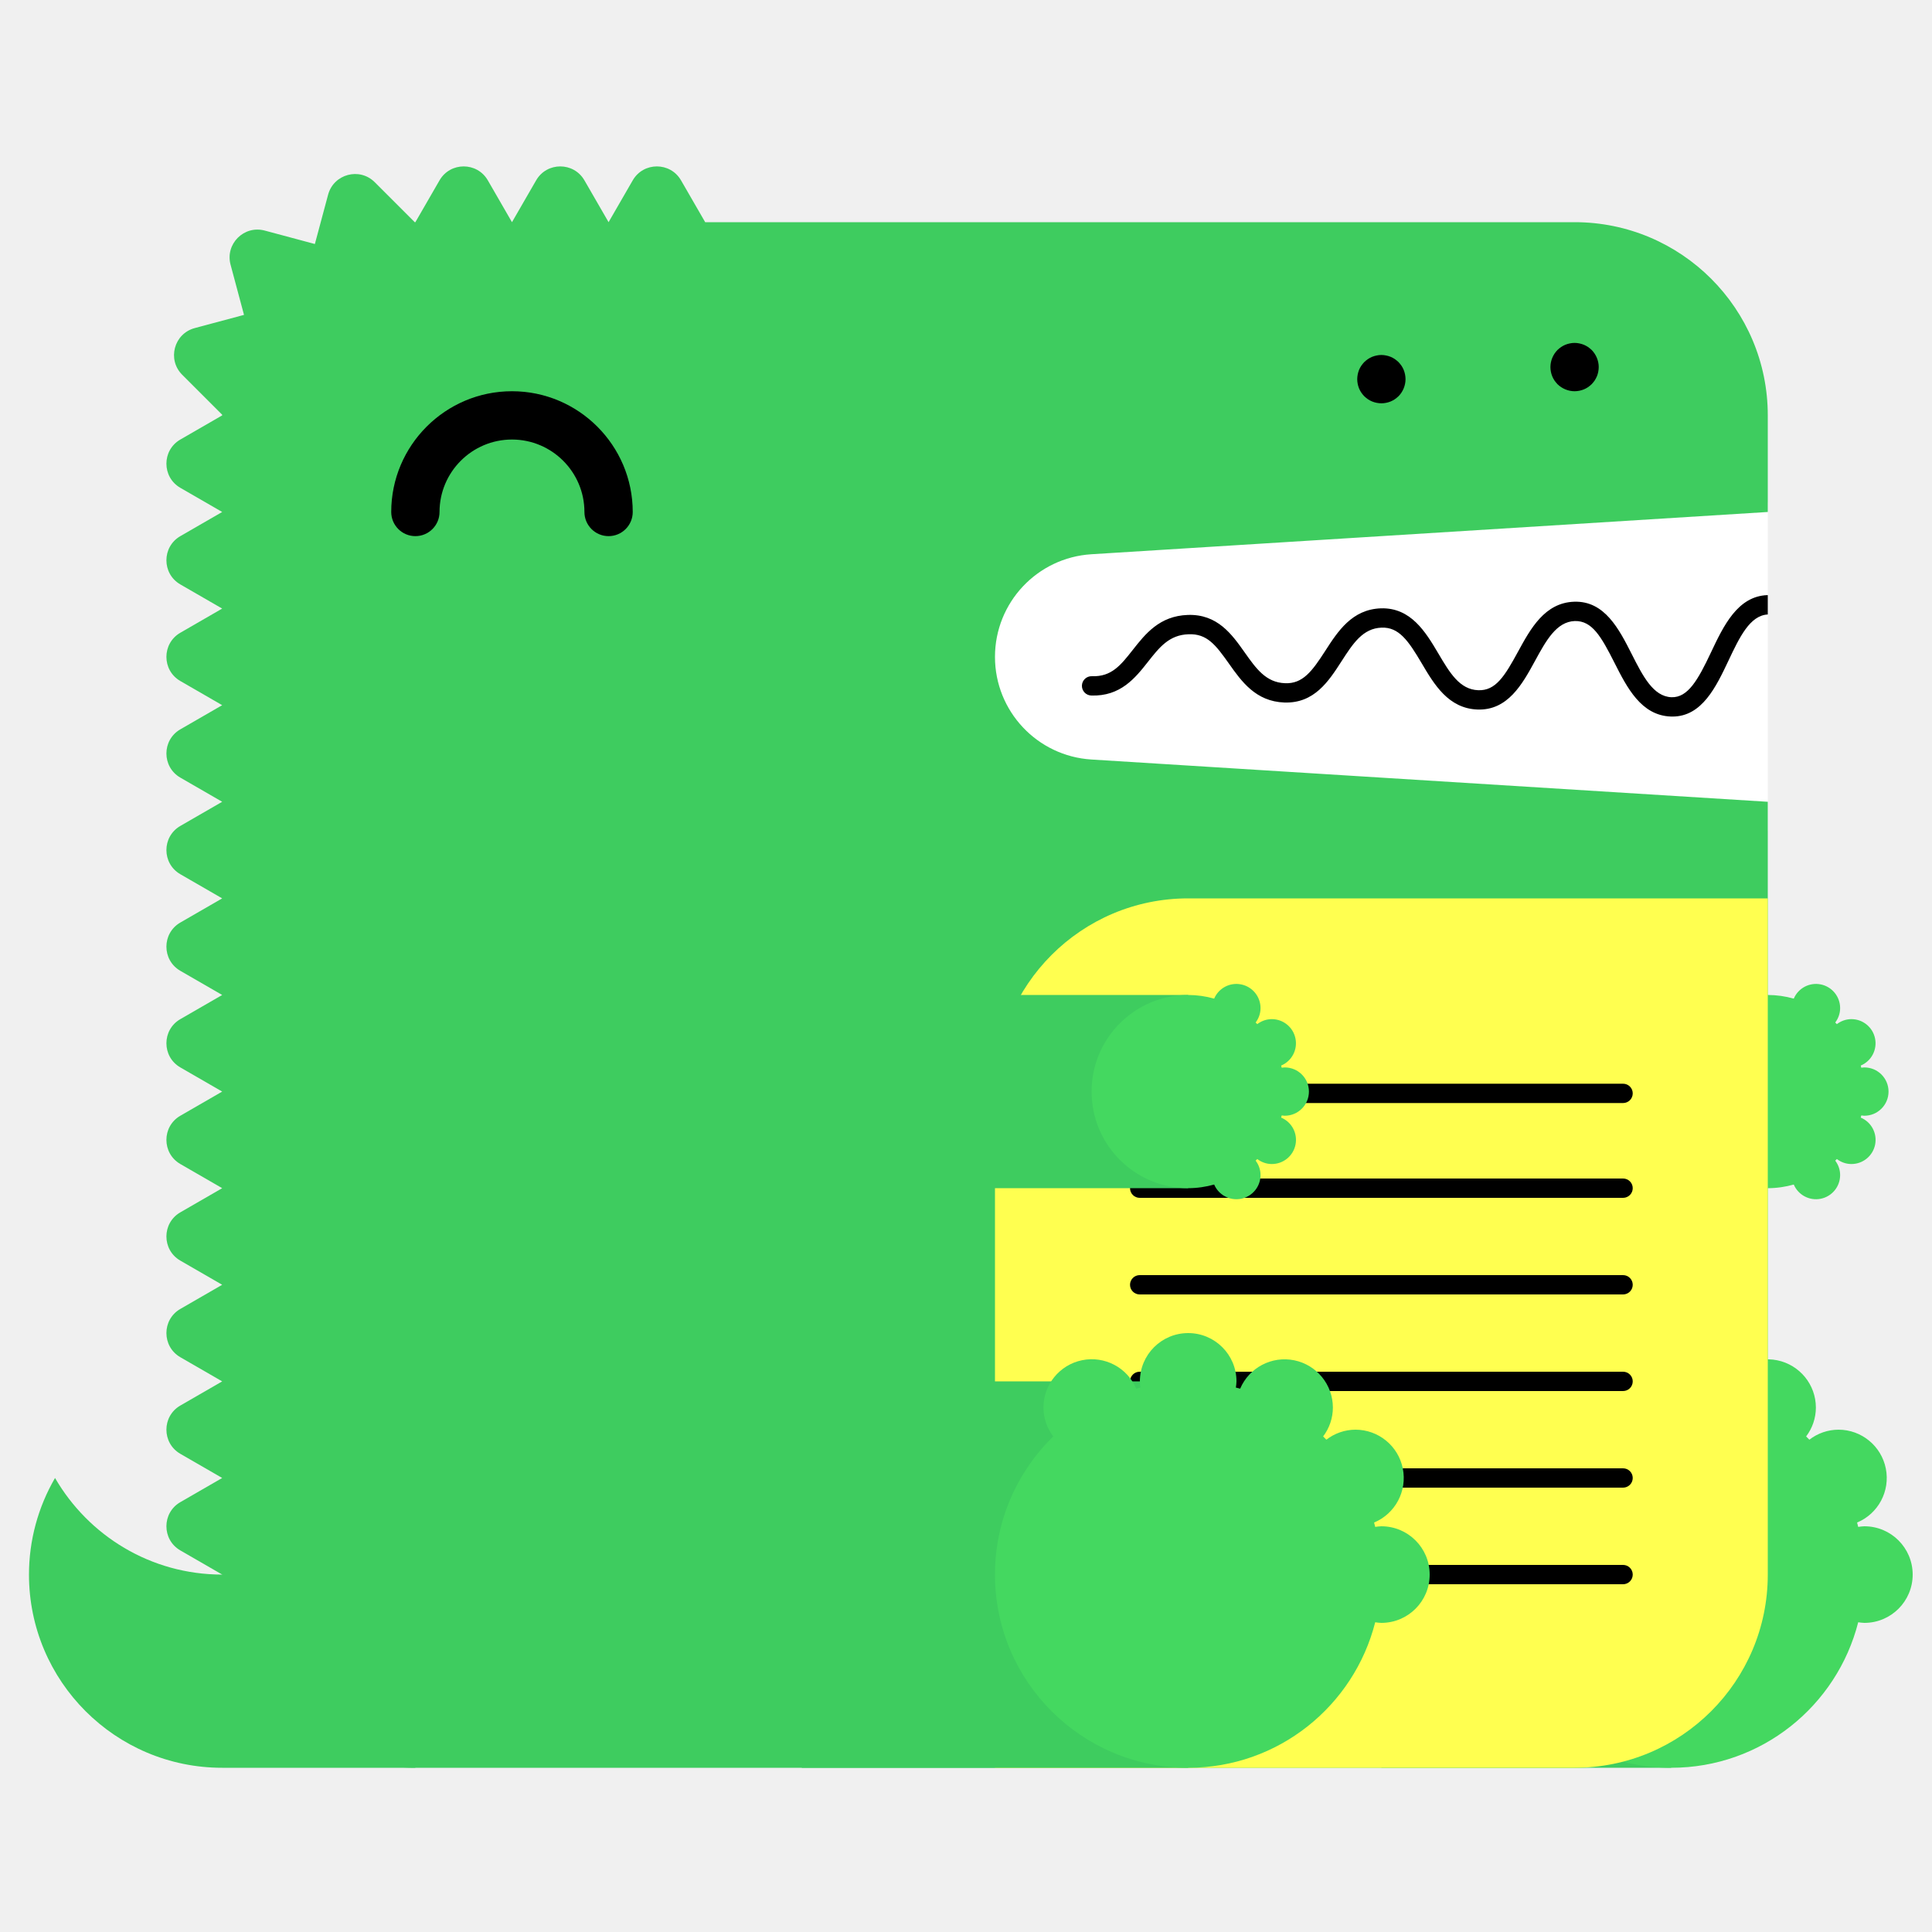
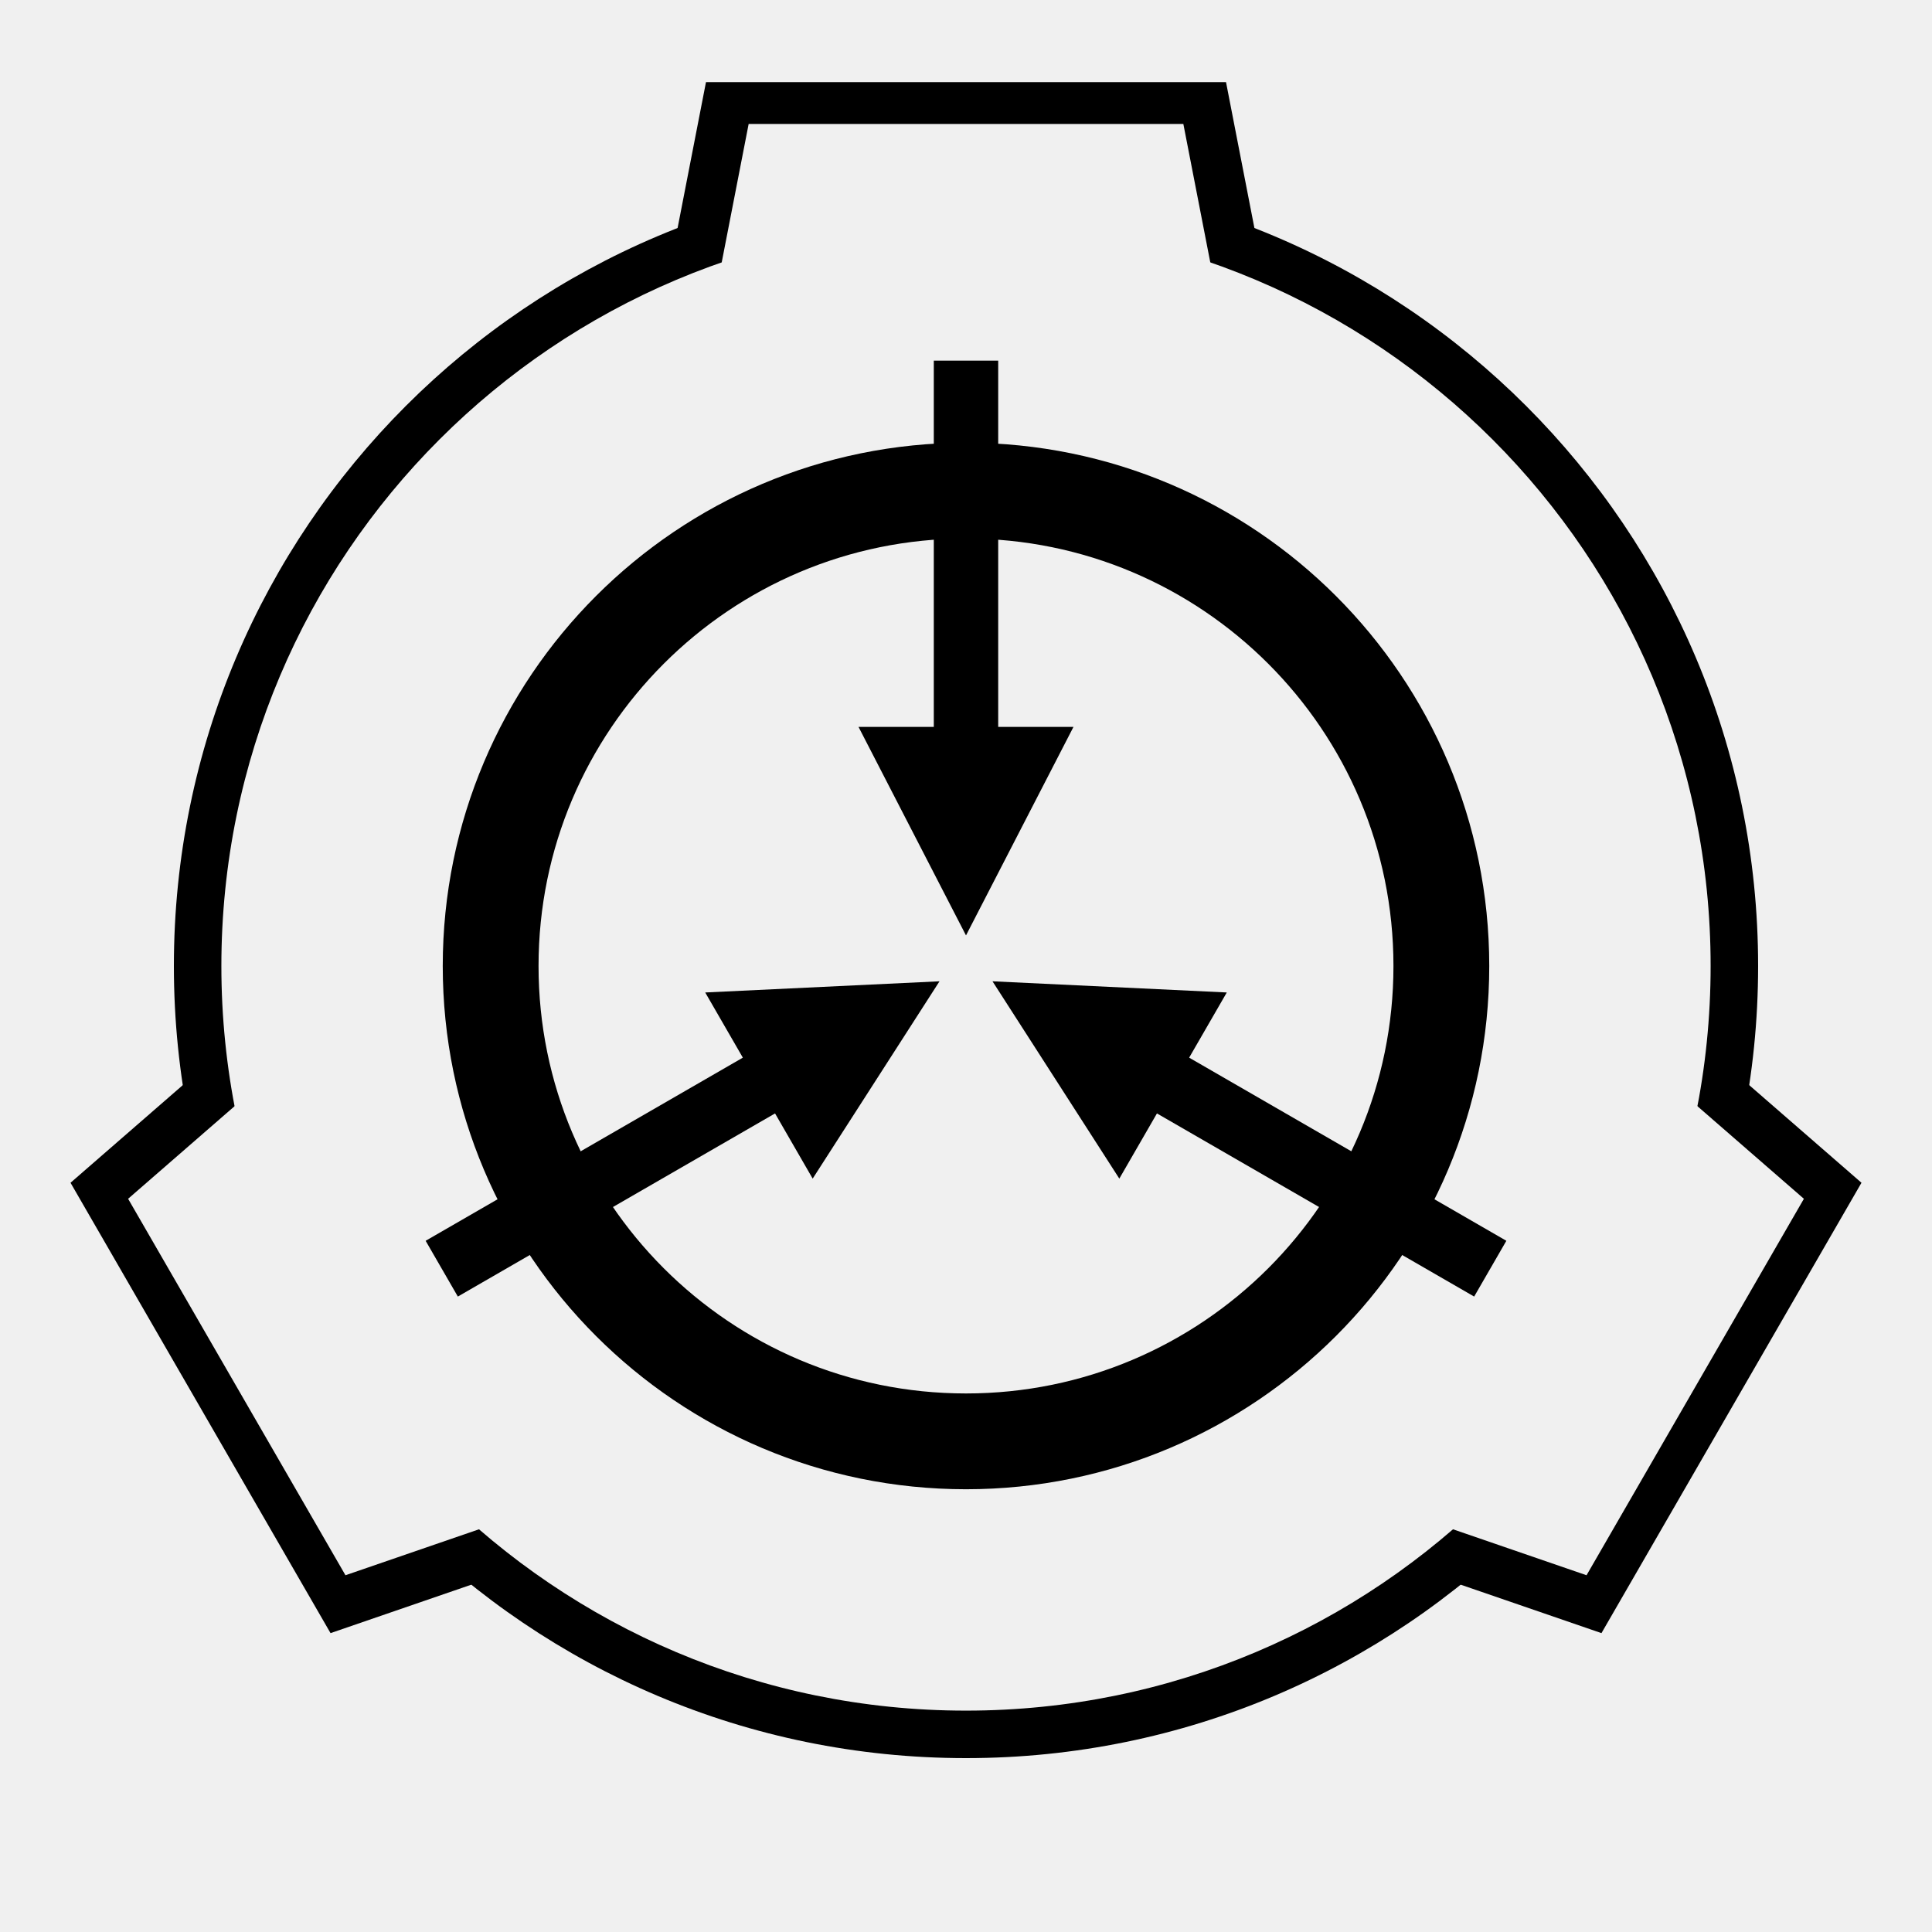
- <svg xmlns="http://www.w3.org/2000/svg" width="200" height="200" viewBox="0 0 200 200">
-   <g fill="none" fill-rule="evenodd">
-     <path fill="#FFF" d="M99 52h84v34H99z" />
-     <path d="M23 163c-7.398 0-13.843-4.027-17.303-10A19.886 19.886 0 0 0 3 163c0 11.046 8.954 20 20 20h20v-20H23z" fill="#3ECC5F" />
-     <path d="M112.98 57.376L183 53V43c0-11.046-8.954-20-20-20H73l-2.5-4.33c-1.112-1.925-3.889-1.925-5 0L63 23l-2.5-4.33c-1.111-1.925-3.889-1.925-5 0L53 23l-2.5-4.33c-1.111-1.925-3.889-1.925-5 0L43 23c-.022 0-.042.003-.065.003l-4.142-4.141c-1.57-1.571-4.252-.853-4.828 1.294l-1.369 5.104-5.192-1.392c-2.148-.575-4.111 1.389-3.535 3.536l1.39 5.193-5.102 1.367c-2.148.576-2.867 3.259-1.296 4.83l4.142 4.142c0 .021-.003.042-.003.064l-4.33 2.5c-1.925 1.111-1.925 3.889 0 5L23 53l-4.33 2.5c-1.925 1.111-1.925 3.889 0 5L23 63l-4.33 2.5c-1.925 1.111-1.925 3.889 0 5L23 73l-4.33 2.5c-1.925 1.111-1.925 3.889 0 5L23 83l-4.33 2.5c-1.925 1.111-1.925 3.889 0 5L23 93l-4.33 2.5c-1.925 1.111-1.925 3.889 0 5L23 103l-4.33 2.5c-1.925 1.111-1.925 3.889 0 5L23 113l-4.33 2.5c-1.925 1.111-1.925 3.889 0 5L23 123l-4.33 2.5c-1.925 1.111-1.925 3.889 0 5L23 133l-4.33 2.5c-1.925 1.111-1.925 3.889 0 5L23 143l-4.33 2.5c-1.925 1.111-1.925 3.889 0 5L23 153l-4.33 2.5c-1.925 1.111-1.925 3.889 0 5L23 163c0 11.046 8.954 20 20 20h120c11.046 0 20-8.954 20-20V83l-70.02-4.376A10.645 10.645 0 0 1 103 68c0-5.621 4.37-10.273 9.98-10.624" fill="#3ECC5F" />
-     <path fill="#3ECC5F" d="M143 183h30v-40h-30z" />
-     <path d="M193 158c-.219 0-.428.037-.639.064-.038-.15-.074-.301-.116-.451A5 5 0 0 0 190.32 148a4.96 4.96 0 0 0-3.016 1.036 26.531 26.531 0 0 0-.335-.336 4.955 4.955 0 0 0 1.011-2.987 5 5 0 0 0-9.599-1.959c-.148-.042-.297-.077-.445-.115.027-.211.064-.42.064-.639a5 5 0 0 0-5-5 5 5 0 0 0-5 5c0 .219.037.428.064.639-.148.038-.297.073-.445.115a4.998 4.998 0 0 0-9.599 1.959c0 1.125.384 2.151 1.011 2.987-3.717 3.632-6.031 8.693-6.031 14.3 0 11.046 8.954 20 20 20 9.339 0 17.16-6.41 19.361-15.064.211.027.42.064.639.064a5 5 0 0 0 5-5 5 5 0 0 0-5-5" fill="#44D860" />
-     <path fill="#3ECC5F" d="M153 123h30v-20h-30z" />
-     <path d="M193 115.5a2.5 2.5 0 1 0 0-5c-.109 0-.214.019-.319.032-.02-.075-.037-.15-.058-.225a2.501 2.501 0 0 0-.963-4.807c-.569 0-1.088.197-1.508.518a6.653 6.653 0 0 0-.168-.168c.314-.417.506-.931.506-1.494a2.5 2.5 0 0 0-4.8-.979A9.987 9.987 0 0 0 183 103c-5.522 0-10 4.478-10 10s4.478 10 10 10c.934 0 1.833-.138 2.69-.377a2.5 2.5 0 0 0 4.8-.979c0-.563-.192-1.077-.506-1.494.057-.055.113-.111.168-.168.42.321.939.518 1.508.518a2.5 2.5 0 0 0 .963-4.807c.021-.074.038-.15.058-.225.105.013.21.032.319.032" fill="#44D860" />
-     <path d="M63 55.5a2.5 2.5 0 0 1-2.5-2.5c0-4.136-3.364-7.5-7.5-7.5s-7.5 3.364-7.5 7.5a2.5 2.5 0 1 1-5 0c0-6.893 5.607-12.5 12.5-12.5S65.5 46.107 65.5 53a2.5 2.5 0 0 1-2.5 2.5" fill="#000" />
-     <path d="M103 183h60c11.046 0 20-8.954 20-20V93h-60c-11.046 0-20 8.954-20 20v70z" fill="#FFFF50" />
-     <path d="M168.02 124h-50.04a1 1 0 1 1 0-2h50.04a1 1 0 1 1 0 2m0 20h-50.04a1 1 0 1 1 0-2h50.04a1 1 0 1 1 0 2m0 20h-50.04a1 1 0 1 1 0-2h50.04a1 1 0 1 1 0 2m0-49.814h-50.04a1 1 0 1 1 0-2h50.04a1 1 0 1 1 0 2m0 19.814h-50.04a1 1 0 1 1 0-2h50.04a1 1 0 1 1 0 2m0 20h-50.04a1 1 0 1 1 0-2h50.04a1 1 0 1 1 0 2M183 61.611c-.012 0-.022-.006-.034-.005-3.09.105-4.552 3.196-5.842 5.923-1.346 2.85-2.387 4.703-4.093 4.647-1.889-.068-2.969-2.202-4.113-4.46-1.314-2.594-2.814-5.536-5.963-5.426-3.046.104-4.513 2.794-5.807 5.167-1.377 2.528-2.314 4.065-4.121 3.994-1.927-.07-2.951-1.805-4.136-3.813-1.321-2.236-2.848-4.75-5.936-4.664-2.994.103-4.465 2.385-5.763 4.4-1.373 2.13-2.335 3.428-4.165 3.351-1.973-.07-2.992-1.51-4.171-3.177-1.324-1.873-2.816-3.993-5.895-3.89-2.928.1-4.399 1.97-5.696 3.618-1.232 1.564-2.194 2.802-4.229 2.724a1 1 0 0 0-.072 2c3.017.101 4.545-1.8 5.872-3.487 1.177-1.496 2.193-2.787 4.193-2.855 1.926-.082 2.829 1.115 4.195 3.045 1.297 1.834 2.769 3.914 5.731 4.021 3.103.104 4.596-2.215 5.918-4.267 1.182-1.834 2.202-3.417 4.15-3.484 1.793-.067 2.769 1.35 4.145 3.681 1.297 2.197 2.766 4.686 5.787 4.796 3.125.108 4.634-2.62 5.949-5.035 1.139-2.088 2.214-4.06 4.119-4.126 1.793-.042 2.728 1.595 4.111 4.33 1.292 2.553 2.757 5.445 5.825 5.556l.169.003c3.064 0 4.518-3.075 5.805-5.794 1.139-2.41 2.217-4.68 4.067-4.773v-2z" fill="#000" />
-     <path fill="#3ECC5F" d="M83 183h40v-40H83z" />
-     <path d="M143 158c-.219 0-.428.037-.639.064-.038-.15-.074-.301-.116-.451A5 5 0 0 0 140.32 148a4.96 4.96 0 0 0-3.016 1.036 26.531 26.531 0 0 0-.335-.336 4.955 4.955 0 0 0 1.011-2.987 5 5 0 0 0-9.599-1.959c-.148-.042-.297-.077-.445-.115.027-.211.064-.42.064-.639a5 5 0 0 0-5-5 5 5 0 0 0-5 5c0 .219.037.428.064.639-.148.038-.297.073-.445.115a4.998 4.998 0 0 0-9.599 1.959c0 1.125.384 2.151 1.011 2.987-3.717 3.632-6.031 8.693-6.031 14.3 0 11.046 8.954 20 20 20 9.339 0 17.16-6.41 19.361-15.064.211.027.42.064.639.064a5 5 0 0 0 5-5 5 5 0 0 0-5-5" fill="#44D860" />
-     <path fill="#3ECC5F" d="M83 123h40v-20H83z" />
-     <path d="M133 115.5a2.5 2.5 0 1 0 0-5c-.109 0-.214.019-.319.032-.02-.075-.037-.15-.058-.225a2.501 2.501 0 0 0-.963-4.807c-.569 0-1.088.197-1.508.518a6.653 6.653 0 0 0-.168-.168c.314-.417.506-.931.506-1.494a2.5 2.5 0 0 0-4.8-.979A9.987 9.987 0 0 0 123 103c-5.522 0-10 4.478-10 10s4.478 10 10 10c.934 0 1.833-.138 2.69-.377a2.5 2.5 0 0 0 4.8-.979c0-.563-.192-1.077-.506-1.494.057-.055.113-.111.168-.168.42.321.939.518 1.508.518a2.5 2.5 0 0 0 .963-4.807c.021-.074.038-.15.058-.225.105.013.21.032.319.032" fill="#44D860" />
-     <path d="M143 41.75c-.16 0-.33-.02-.49-.05a2.52 2.52 0 0 1-.47-.14c-.15-.06-.29-.14-.431-.23-.13-.09-.259-.2-.38-.31-.109-.12-.219-.24-.309-.38s-.17-.28-.231-.43a2.619 2.619 0 0 1-.189-.96c0-.16.02-.33.05-.49.03-.16.08-.31.139-.47.061-.15.141-.29.231-.43.09-.13.2-.26.309-.38.121-.11.25-.22.38-.31.141-.09.281-.17.431-.23.149-.06.31-.11.47-.14.32-.07.65-.07.98 0 .159.03.32.08.47.14.149.06.29.14.43.23.13.09.259.2.38.31.11.12.22.25.31.38.09.14.17.28.23.43.06.16.11.31.14.47.029.16.05.33.05.49 0 .66-.271 1.31-.73 1.77-.121.11-.25.22-.38.31-.14.09-.281.17-.43.23a2.565 2.565 0 0 1-.96.19m20-1.25c-.66 0-1.3-.27-1.771-.73a3.802 3.802 0 0 1-.309-.38c-.09-.14-.17-.28-.231-.43a2.619 2.619 0 0 1-.189-.96c0-.66.27-1.3.729-1.77.121-.11.25-.22.38-.31.141-.09.281-.17.431-.23.149-.06.31-.11.47-.14.32-.07.66-.07.98 0 .159.03.32.08.47.14.149.06.29.14.43.23.13.09.259.2.38.31.459.47.73 1.11.73 1.77 0 .16-.021.33-.05.49-.03.16-.08.32-.14.47-.07.15-.14.29-.23.43-.09.13-.2.26-.31.38-.121.11-.25.22-.38.31-.14.09-.281.17-.43.23a2.565 2.565 0 0 1-.96.19" fill="#000" />
+ <svg xmlns="http://www.w3.org/2000/svg" xmlns:xlink="http://www.w3.org/1999/xlink" version="1.1" viewBox="-1200 -1200 2400 2400">
+   <defs>
+     <mask id="c">
+       <path d="m-1200-1200h2400v2400h-2400z" fill="#fff" />
+       <circle r="925" />
+       <path d="m-306-861 36-185h540l36 185" />
+       <path transform="rotate(120)" d="m-306-861 36-185h540l36 185" />
+       <path transform="rotate(240)" d="m-306-861 36-185h540l36 185" />
+     </mask>
+   </defs>
+   <g mask="url(#c)">
+     <circle r="984" />
+     <path id="a" d="m-359-913 36-185h646l36 185" />
+     <use transform="rotate(120)" xlink:href="#a" />
+     <use transform="rotate(240)" xlink:href="#a" />
  </g>
+   <circle r="590.5" fill="none" stroke="#000" stroke-width="119" />
+   <path id="b" d="m-40-752v455h-93.5l133.5 259 133.5-259h-93.5v-455" />
+   <use transform="rotate(120)" xlink:href="#b" />
+   <use transform="rotate(240)" xlink:href="#b" />
</svg>
